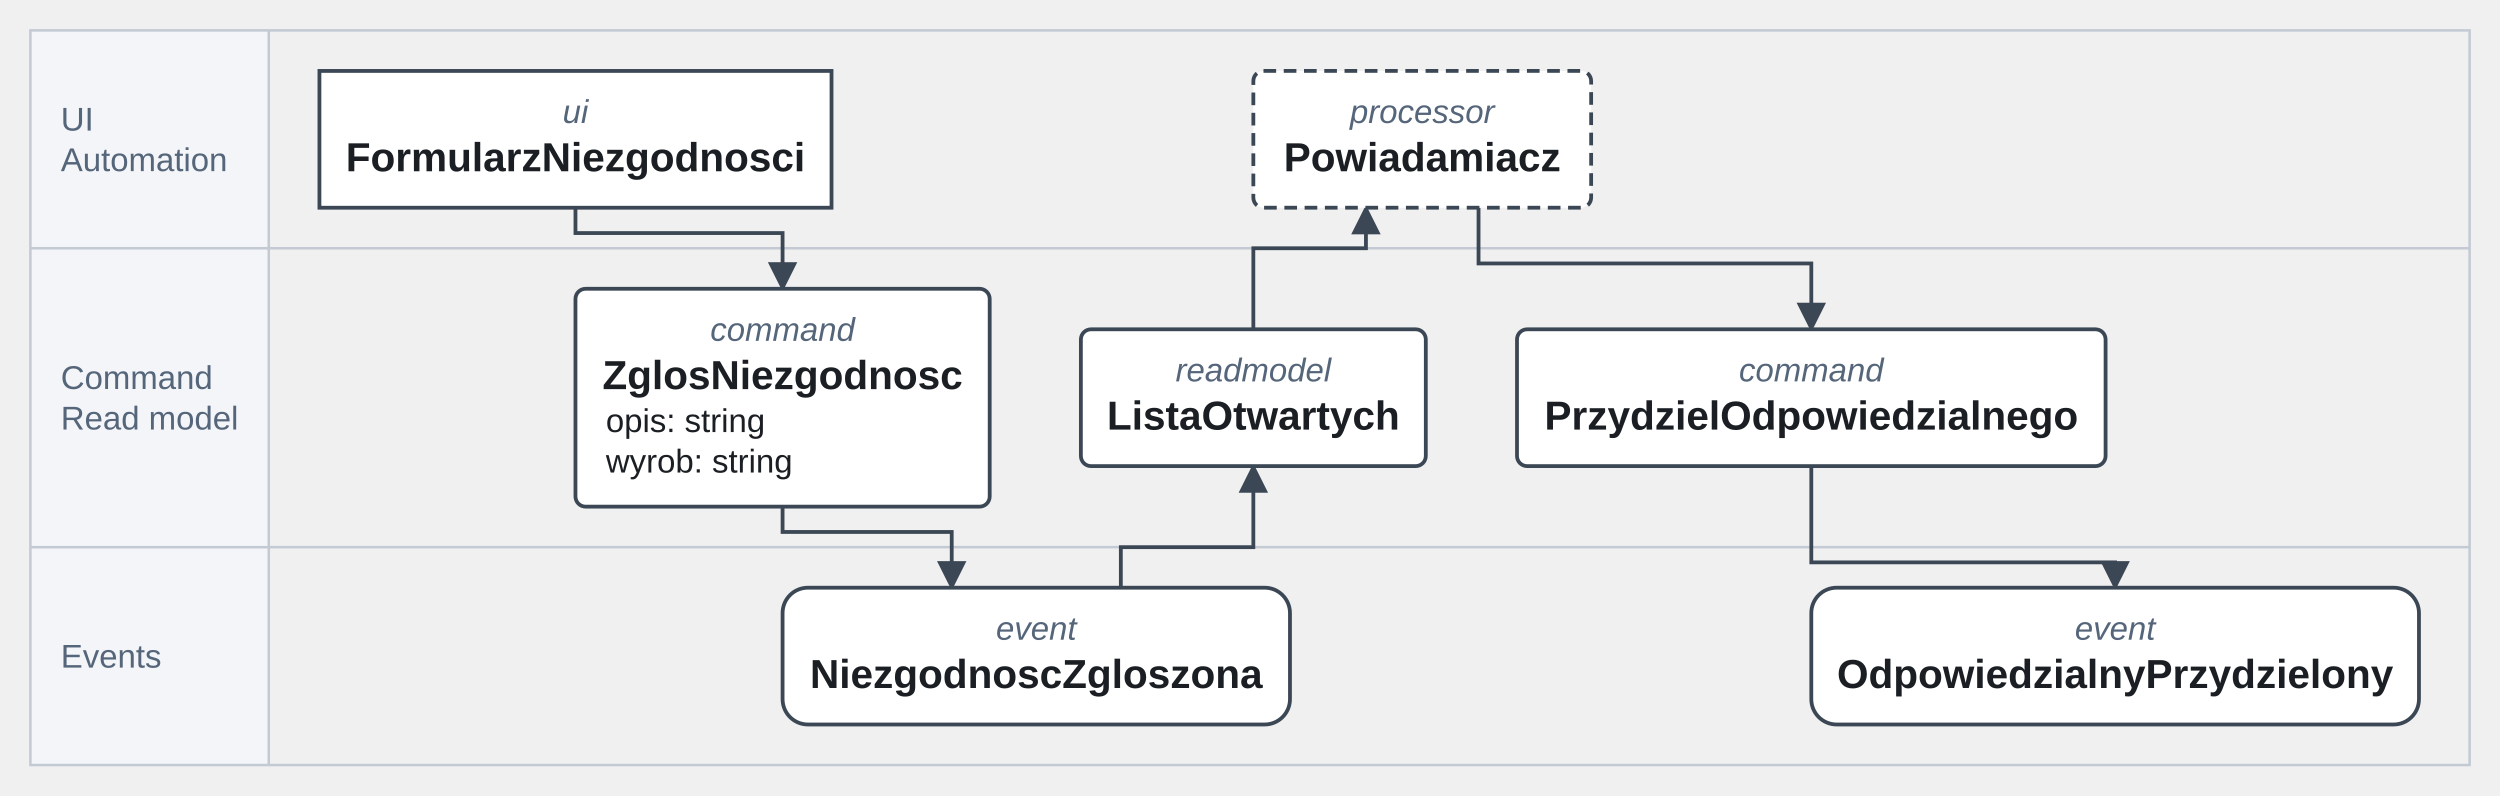
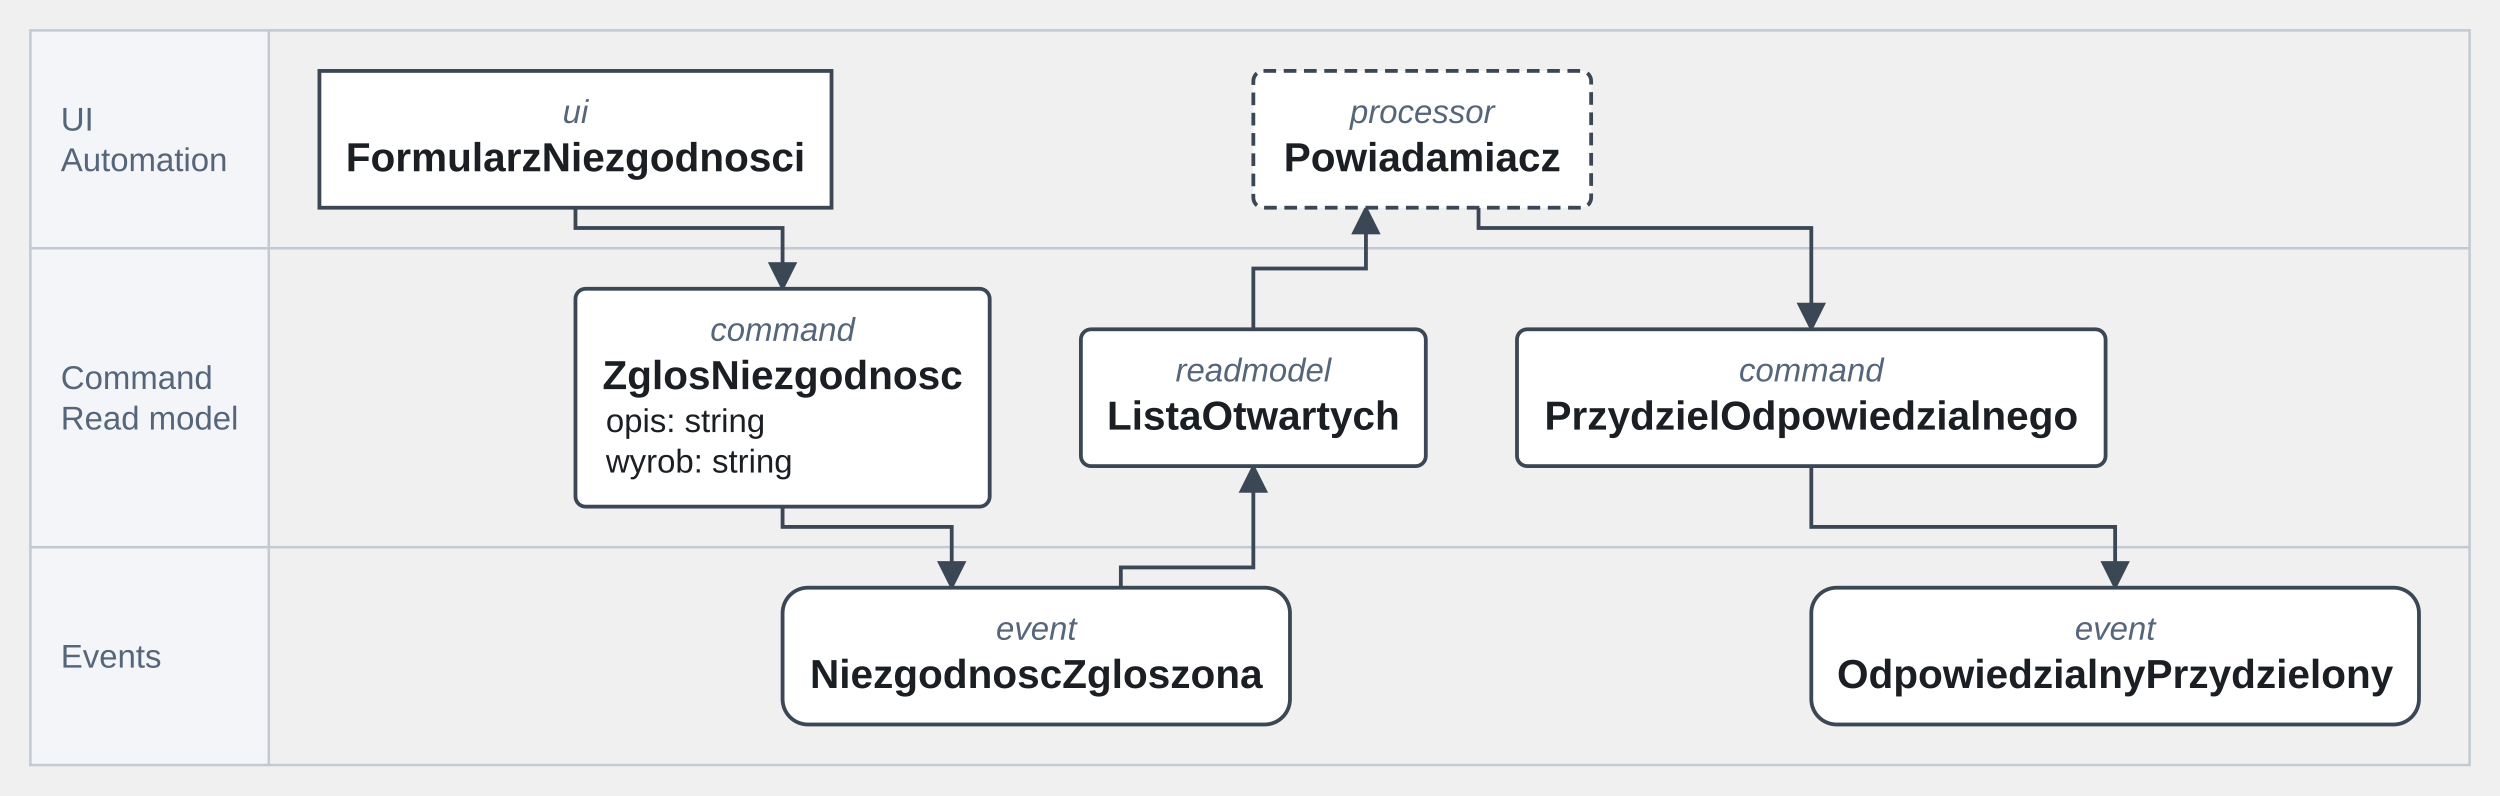
<svg xmlns="http://www.w3.org/2000/svg" version="1.1" width="986.9" height="314" viewBox="-12 -12 986.9 314" role="img" font-family="Arimo, Arial, 'Liberation Sans', sans-serif" font-size="16">
  <g fill="#f3f5f8">
    <rect x="0" y="0" width="94.1" height="86" />
    <rect x="0" y="86" width="94.1" height="118" />
  </g>
  <line x1="0" y1="86" x2="962.9" y2="86" stroke="#c3cad3" stroke-width="1" />
  <rect x="0" y="204" width="94.1" height="86" fill="#f3f5f8" />
  <g fill="none" stroke="#c3cad3" stroke-width="1">
    <line x1="0" y1="204" x2="962.9" y2="204" />
    <rect x="0" y="0" width="962.9" height="290" />
    <line x1="94.1" y1="0" x2="94.1" y2="290" />
  </g>
-   <polyline points="215.17,70 215.17,80 296.93,80 296.93,94" fill="none" stroke="#3b4754" stroke-width="1.5" />
+   <polyline points="215.17,70 215.17,78 296.93,78 296.93,94" fill="none" stroke="#3b4754" stroke-width="1.5" />
  <polygon points="296.93,102 291.93,92 301.93,92" fill="#3b4754" stroke="#3b4754" stroke-width="1" />
-   <polyline points="296.93,188 296.93,198 363.7,198 363.7,212" fill="none" stroke="#3b4754" stroke-width="1.5" />
+   <polyline points="296.93,188 296.93,196 363.7,196 363.7,212" fill="none" stroke="#3b4754" stroke-width="1.5" />
  <polygon points="363.7,220 358.7,210 368.7,210" fill="#3b4754" stroke="#3b4754" stroke-width="1" />
-   <polyline points="430.46,220 430.46,204 482.77,204 482.77,180" fill="none" stroke="#3b4754" stroke-width="1.5" />
+   <polyline points="430.46,220 430.46,212 482.77,212 482.77,180" fill="none" stroke="#3b4754" stroke-width="1.5" />
  <polygon points="482.77,172 487.77,182 477.77,182" fill="#3b4754" stroke="#3b4754" stroke-width="1" />
-   <polyline points="482.77,118 482.77,86 527.22,86 527.22,78" fill="none" stroke="#3b4754" stroke-width="1.5" />
+   <polyline points="482.77,118 482.77,94 527.22,94 527.22,78" fill="none" stroke="#3b4754" stroke-width="1.5" />
  <polygon points="527.22,70 532.22,80 522.22,80" fill="#3b4754" stroke="#3b4754" stroke-width="1" />
-   <polyline points="571.67,70 571.67,92 703.03,92 703.03,110" fill="none" stroke="#3b4754" stroke-width="1.5" />
+   <polyline points="571.67,70 571.67,78 703.03,78 703.03,110" fill="none" stroke="#3b4754" stroke-width="1.5" />
  <polygon points="703.03,118 698.03,108 708.03,108" fill="#3b4754" stroke="#3b4754" stroke-width="1" />
-   <polyline points="703.03,172 703.03,210 822.97,210 822.97,212" fill="none" stroke="#3b4754" stroke-width="1.5" />
+   <polyline points="703.03,172 703.03,196 822.97,196 822.97,212" fill="none" stroke="#3b4754" stroke-width="1.5" />
  <polygon points="822.97,220 817.97,210 827.97,210" fill="#3b4754" stroke="#3b4754" stroke-width="1" />
  <g fill="#ffffff" stroke="#3b4754" stroke-width="1.5">
    <rect x="114.1" y="16" width="202.15" height="54" />
    <rect x="215.17" y="102" width="163.52" height="86" rx="4" />
    <rect x="296.93" y="220" width="200.3" height="54" rx="10" />
    <rect x="414.69" y="118" width="136.16" height="54" rx="4" />
  </g>
  <rect x="482.77" y="16" width="133.35" height="54" rx="4" fill="#ffffff" stroke="#3b4754" stroke-width="1.5" stroke-dasharray="5 3" />
  <g fill="#ffffff" stroke="#3b4754" stroke-width="1.5">
    <rect x="586.85" y="118" width="232.35" height="54" rx="4" />
    <rect x="703.03" y="220" width="239.88" height="54" rx="10" />
  </g>
  <g fill="#55657a">
    <text x="12" y="39.55" font-size="13">UI</text>
    <text x="12" y="55.55" font-size="13">Automation</text>
    <text x="12" y="141.55" font-size="13">Command</text>
    <text x="12" y="157.55" font-size="13">Read model</text>
    <text x="12" y="251.55" font-size="13">Events</text>
  </g>
  <text x="215.17" y="36.55" text-anchor="middle" font-size="13" font-style="italic" fill="#55657a">ui</text>
  <text x="215.17" y="55.6" text-anchor="middle" font-weight="bold" fill="#1b1f24">FormularzNiezgodnosci</text>
  <text x="296.93" y="122.55" text-anchor="middle" font-size="13" font-style="italic" fill="#55657a">command</text>
  <text x="296.93" y="141.6" text-anchor="middle" font-weight="bold" fill="#1b1f24">ZglosNiezgodnosc</text>
  <g fill="#1b1f24">
    <text x="227.17" y="158.55" font-size="13">opis: string</text>
    <text x="227.17" y="174.55" font-size="13">wyrob: string</text>
  </g>
  <text x="397.08" y="240.55" text-anchor="middle" font-size="13" font-style="italic" fill="#55657a">event</text>
  <text x="397.08" y="259.6" text-anchor="middle" font-weight="bold" fill="#1b1f24">NiezgodnoscZgloszona</text>
  <text x="482.77" y="138.55" text-anchor="middle" font-size="13" font-style="italic" fill="#55657a">readmodel</text>
  <text x="482.77" y="157.6" text-anchor="middle" font-weight="bold" fill="#1b1f24">ListaOtwartych</text>
  <text x="549.45" y="36.55" text-anchor="middle" font-size="13" font-style="italic" fill="#55657a">processor</text>
  <text x="549.45" y="55.6" text-anchor="middle" font-weight="bold" fill="#1b1f24">Powiadamiacz</text>
  <text x="703.03" y="138.55" text-anchor="middle" font-size="13" font-style="italic" fill="#55657a">command</text>
  <text x="703.03" y="157.6" text-anchor="middle" font-weight="bold" fill="#1b1f24">PrzydzielOdpowiedzialnego</text>
  <text x="822.97" y="240.55" text-anchor="middle" font-size="13" font-style="italic" fill="#55657a">event</text>
  <text x="822.97" y="259.6" text-anchor="middle" font-weight="bold" fill="#1b1f24">OdpowiedzialnyPrzydzielony</text>
</svg>
